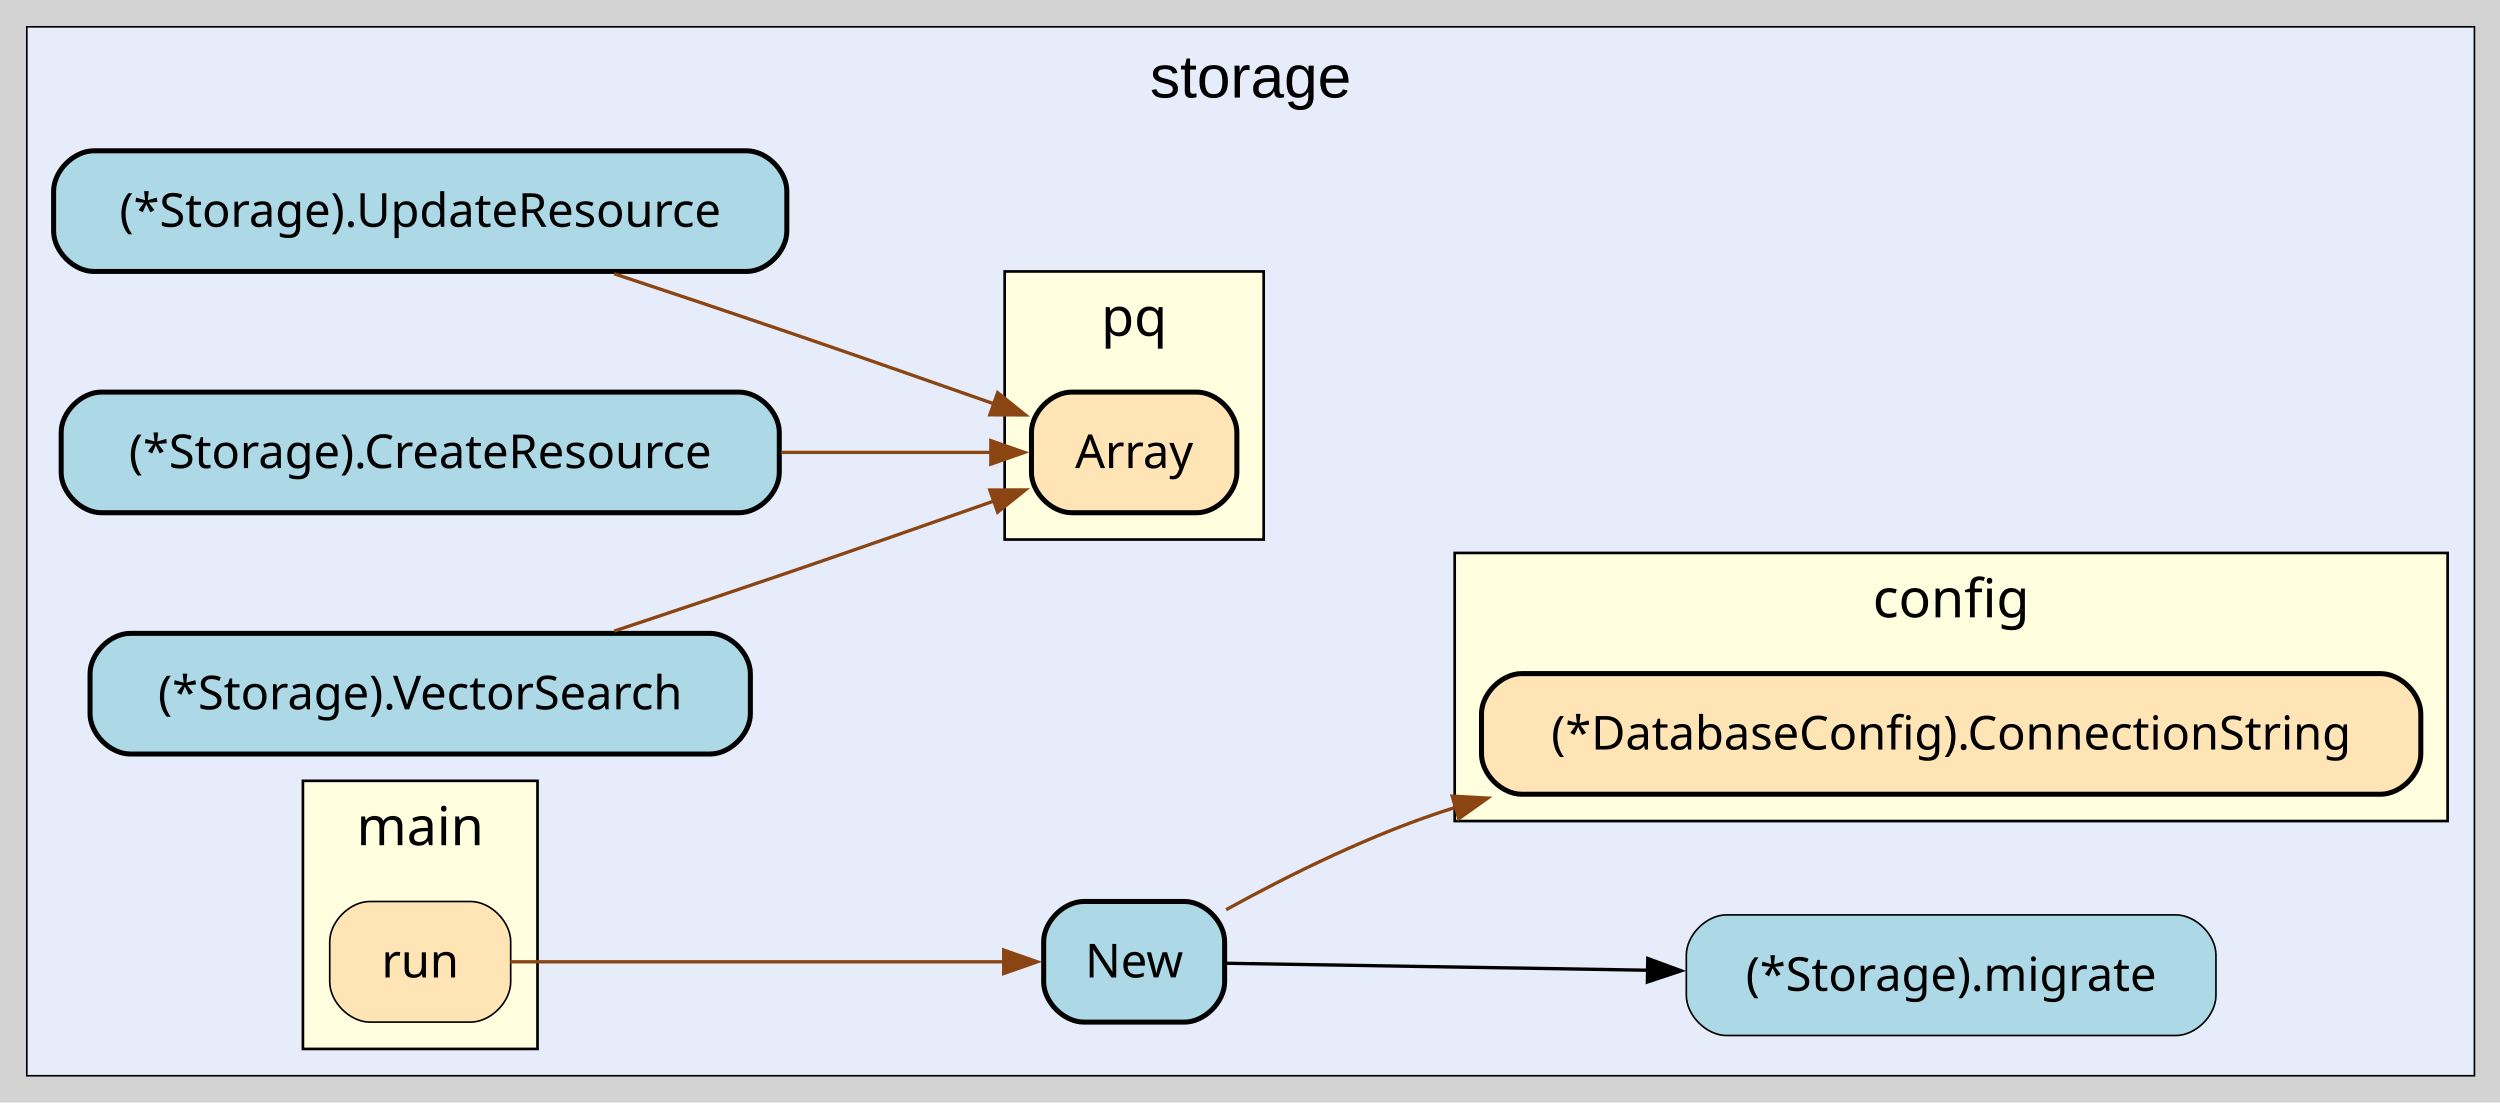
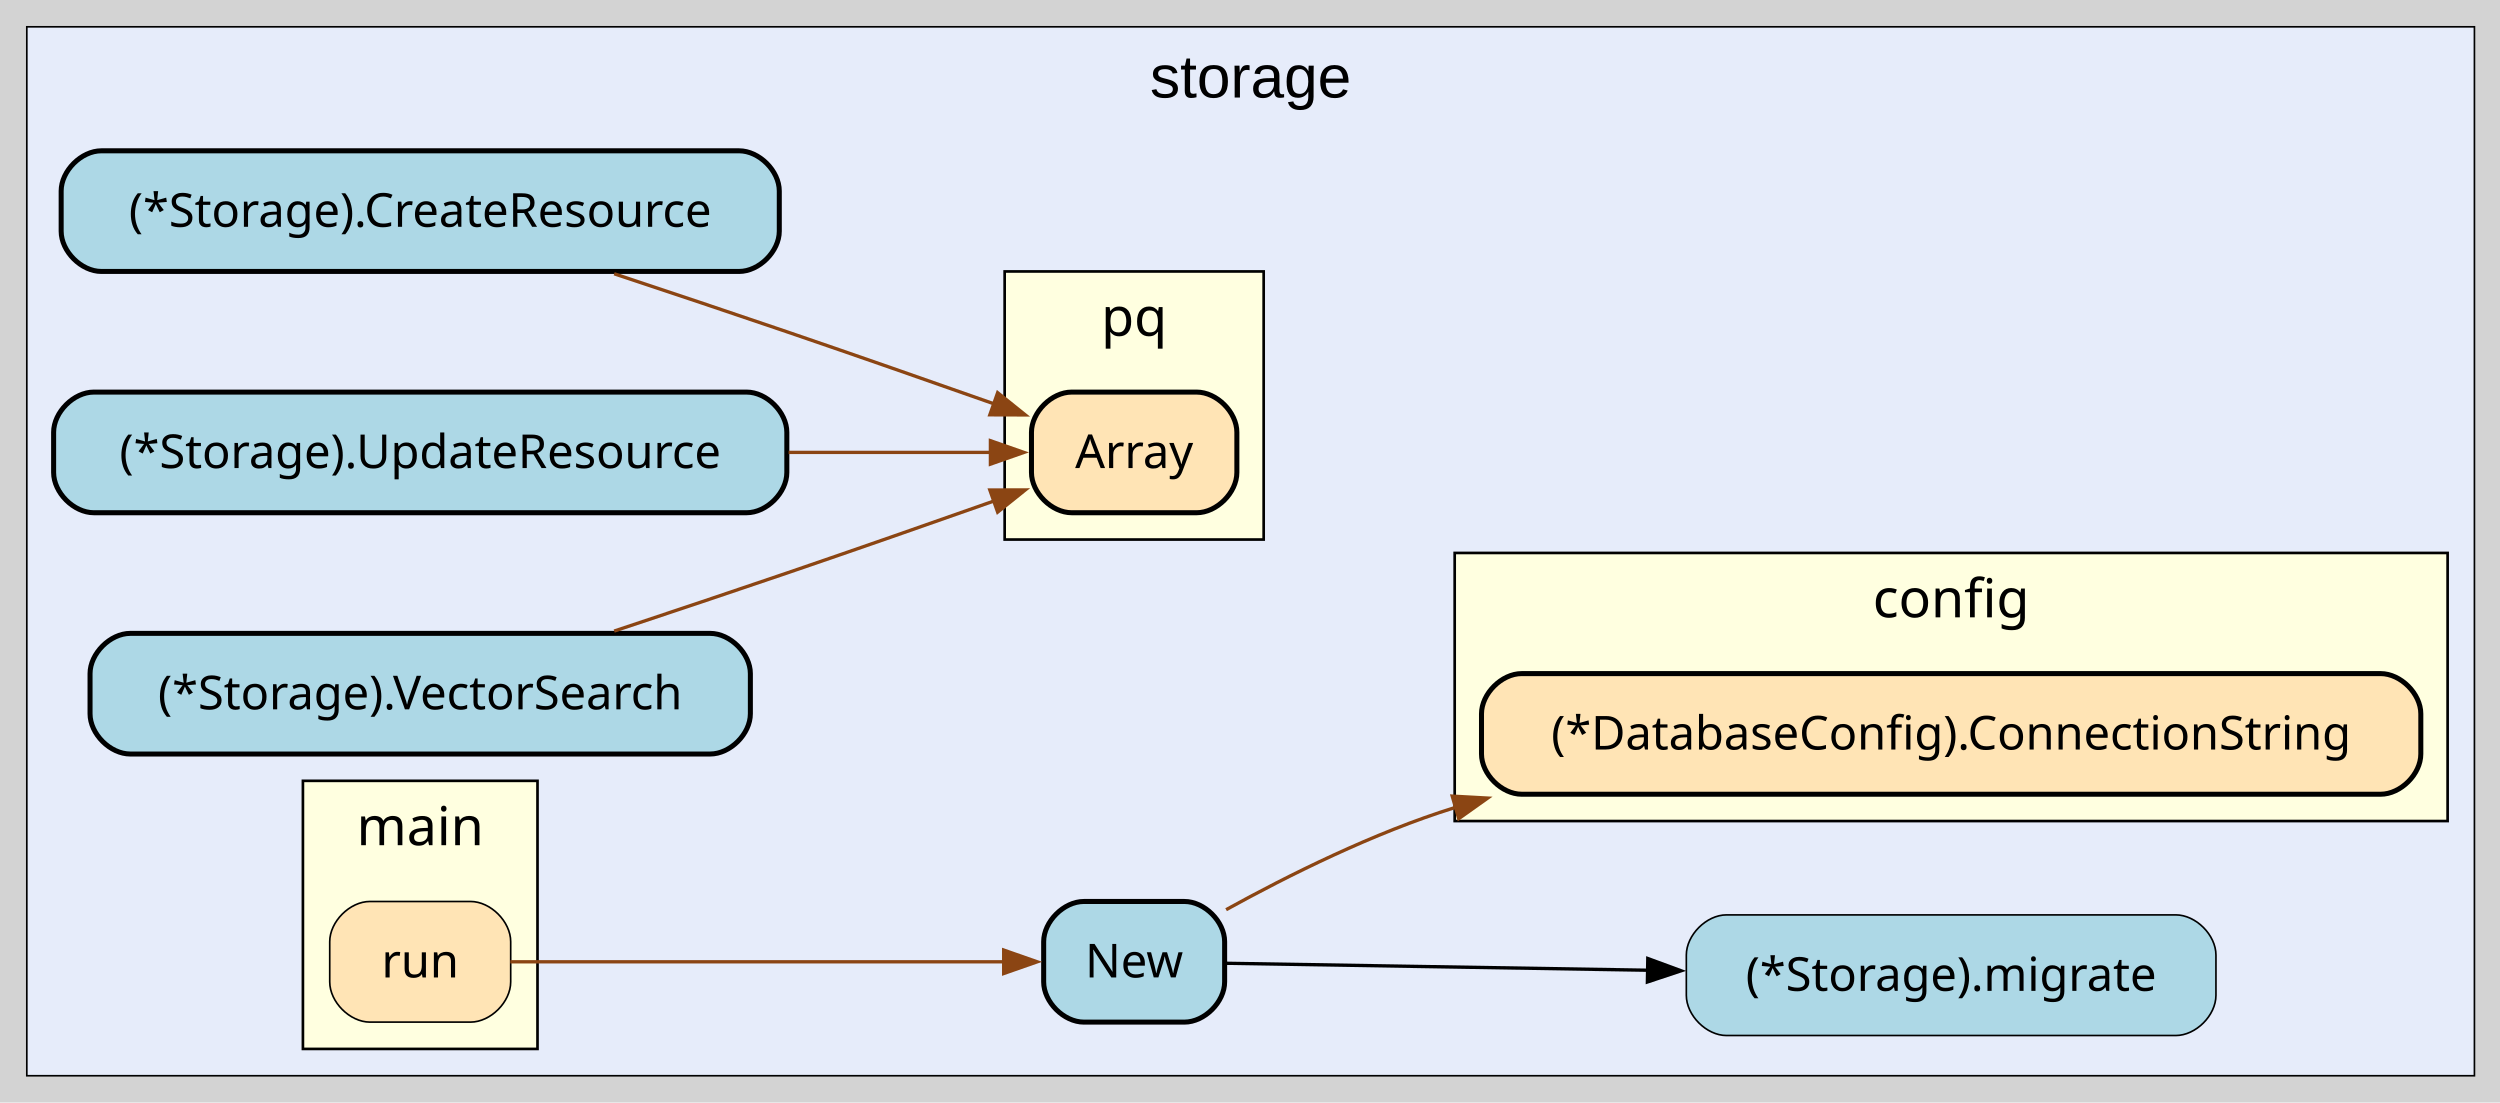
<svg xmlns="http://www.w3.org/2000/svg" xmlns:xlink="http://www.w3.org/1999/xlink" width="746pt" height="329pt" viewBox="0.00 0.00 746.00 329.00">
  <g id="graph0" class="graph" transform="scale(1 1) rotate(0) translate(0 329)">
    <polygon fill="lightgray" stroke="none" points="0,0 0,-329 746.37,-329 746.37,0 0,0" />
    <g id="clust1" class="cluster">
      <polygon fill="#e6ecfa" stroke="black" stroke-width="0.5" points="8,-8 8,-321 738.37,-321 738.37,-8 8,-8" />
      <text xml:space="preserve" text-anchor="middle" x="373.18" y="-299.9" font-family="Arial" font-size="18.00">storage</text>
    </g>
    <g id="clust2" class="cluster">
      <g id="a_clust2">
        <a xlink:href="/?f=github.com/LederWorks/siros/backend/cmd/siros-server" xlink:title="package: github.com/LederWorks/siros/backend/cmd/siros-server">
          <polygon fill="lightyellow" stroke="black" stroke-width="0.8" points="90.39,-16 90.39,-96 160.39,-96 160.39,-16 90.39,-16" />
          <text xml:space="preserve" text-anchor="middle" x="125.39" y="-76.8" font-family="Tahoma bold" font-size="16.00">main</text>
        </a>
      </g>
    </g>
    <g id="clust3" class="cluster">
      <g id="a_clust3">
        <a xlink:href="/?f=github.com/LederWorks/siros/backend/internal/config" xlink:title="package: github.com/LederWorks/siros/backend/internal/config">
          <polygon fill="lightyellow" stroke="black" stroke-width="0.8" points="434.08,-84 434.08,-164 730.37,-164 730.37,-84 434.08,-84" />
          <text xml:space="preserve" text-anchor="middle" x="582.22" y="-144.8" font-family="Tahoma bold" font-size="16.00">config</text>
        </a>
      </g>
    </g>
    <g id="clust4" class="cluster">
      <g id="a_clust4">
        <a xlink:href="/?f=github.com/lib/pq" xlink:title="package: github.com/lib/pq">
          <polygon fill="lightyellow" stroke="black" stroke-width="0.8" points="299.79,-168 299.79,-248 377.08,-248 377.08,-168 299.79,-168" />
          <text xml:space="preserve" text-anchor="middle" x="338.43" y="-228.8" font-family="Tahoma bold" font-size="16.00">pq</text>
        </a>
      </g>
    </g>
    <g id="node1" class="node">
      <g id="a_node1">
        <a xlink:title="github.com/LederWorks/siros/backend/internal/storage.New | defined in storage.go:24&#10;at storage.go:25: calling [(*github.com/LederWorks/siros/backend/internal/config.DatabaseConfig).ConnectionString]&#10;at storage.go:46: calling [(*github.com/LederWorks/siros/backend/internal/storage.Storage).migrate]">
          <path fill="lightblue" stroke="black" stroke-width="1.5" d="M353.43,-60C353.43,-60 323.43,-60 323.43,-60 317.43,-60 311.43,-54 311.43,-48 311.43,-48 311.43,-36 311.43,-36 311.43,-30 317.43,-24 323.43,-24 323.43,-24 353.43,-24 353.43,-24 359.43,-24 365.43,-30 365.43,-36 365.43,-36 365.43,-48 365.43,-48 365.43,-54 359.43,-60 353.43,-60" />
          <text xml:space="preserve" text-anchor="middle" x="338.43" y="-37.33" font-family="Verdana" font-size="14.00">New</text>
        </a>
      </g>
    </g>
    <g id="node2" class="node">
      <g id="a_node2">
        <a xlink:title="(*github.com/LederWorks/siros/backend/internal/storage.Storage).migrate | defined in storage.go:59">
          <path fill="lightblue" stroke="black" stroke-width="0.5" d="M649.24,-56C649.24,-56 515.2,-56 515.2,-56 509.2,-56 503.2,-50 503.2,-44 503.2,-44 503.2,-32 503.2,-32 503.2,-26 509.2,-20 515.2,-20 515.2,-20 649.24,-20 649.24,-20 655.24,-20 661.24,-26 661.24,-32 661.24,-32 661.24,-44 661.24,-44 661.24,-50 655.24,-56 649.24,-56" />
          <text xml:space="preserve" text-anchor="middle" x="582.22" y="-33.33" font-family="Verdana" font-size="14.00">(*Storage).migrate</text>
        </a>
      </g>
    </g>
    <g id="edge2" class="edge">
      <g id="a_edge2">
        <a xlink:title="at storage.go:46: calling [(*github.com/LederWorks/siros/backend/internal/storage.Storage).migrate]">
          <path fill="none" stroke="black" d="M365.77,-41.56C395.95,-41.06 447.04,-40.22 491.9,-39.48" />
          <polygon fill="black" stroke="black" points="491.7,-42.98 501.64,-39.32 491.58,-35.98 491.7,-42.98" />
        </a>
      </g>
    </g>
    <g id="node7" class="node">
      <g id="a_node7">
-         <a xlink:title="(*github.com/LederWorks/siros/backend/internal/config.DatabaseConfig).ConnectionString | defined in config.go:163">
+         <a xlink:title="(*github.com/LederWorks/siros/backend/internal/config.DatabaseConfig).ConnectionString | defined in config.go:228">
          <path fill="moccasin" stroke="black" stroke-width="1.5" d="M710.37,-128C710.37,-128 454.08,-128 454.08,-128 448.08,-128 442.08,-122 442.08,-116 442.08,-116 442.08,-104 442.08,-104 442.08,-98 448.08,-92 454.08,-92 454.08,-92 710.37,-92 710.37,-92 716.37,-92 722.37,-98 722.37,-104 722.37,-104 722.37,-116 722.37,-116 722.37,-122 716.37,-128 710.37,-128" />
          <text xml:space="preserve" text-anchor="middle" x="582.22" y="-105.33" font-family="Verdana" font-size="14.00">(*DatabaseConfig).ConnectionString</text>
        </a>
      </g>
    </g>
    <g id="edge1" class="edge">
      <g id="a_edge1">
        <a xlink:title="at storage.go:25: calling [(*github.com/LederWorks/siros/backend/internal/config.DatabaseConfig).ConnectionString]">
          <path fill="none" stroke="saddlebrown" d="M365.87,-57.55C384.38,-67.76 410,-80.54 434.08,-88 434.2,-88.04 434.31,-88.07 434.43,-88.11" />
          <polygon fill="saddlebrown" stroke="saddlebrown" points="433.34,-91.44 443.92,-90.85 435.28,-84.71 433.34,-91.44" />
        </a>
      </g>
    </g>
    <g id="node3" class="node">
      <g id="a_node3">
        <a xlink:title="(*github.com/LederWorks/siros/backend/internal/storage.Storage).VectorSearch | defined in storage.go:325&#10;at storage.go:335: calling [github.com/lib/pq.Array]">
          <path fill="lightblue" stroke="black" stroke-width="1.5" d="M211.91,-140C211.91,-140 38.88,-140 38.88,-140 32.88,-140 26.87,-134 26.87,-128 26.87,-128 26.87,-116 26.87,-116 26.87,-110 32.87,-104 38.87,-104 38.87,-104 211.91,-104 211.91,-104 217.91,-104 223.91,-110 223.91,-116 223.91,-116 223.91,-128 223.91,-128 223.91,-134 217.91,-140 211.91,-140" />
          <text xml:space="preserve" text-anchor="middle" x="125.39" y="-117.33" font-family="Verdana" font-size="14.00">(*Storage).VectorSearch</text>
        </a>
      </g>
    </g>
    <g id="node8" class="node">
      <g id="a_node8">
        <a xlink:title="github.com/lib/pq.Array | defined in array.go:29">
          <path fill="moccasin" stroke="black" stroke-width="1.5" d="M357.08,-212C357.08,-212 319.79,-212 319.79,-212 313.79,-212 307.79,-206 307.79,-200 307.79,-200 307.79,-188 307.79,-188 307.79,-182 313.79,-176 319.79,-176 319.79,-176 357.08,-176 357.08,-176 363.08,-176 369.08,-182 369.08,-188 369.08,-188 369.08,-200 369.08,-200 369.08,-206 363.08,-212 357.08,-212" />
          <text xml:space="preserve" text-anchor="middle" x="338.43" y="-189.32" font-family="Verdana" font-size="14.00">Array</text>
        </a>
      </g>
    </g>
    <g id="edge4" class="edge">
      <g id="a_edge4">
        <a xlink:title="at storage.go:335: calling [github.com/lib/pq.Array]">
          <path fill="none" stroke="saddlebrown" d="M183.27,-140.69C199.9,-146.21 218.09,-152.3 234.79,-158 255.26,-164.99 277.95,-172.93 296.79,-179.57" />
          <polygon fill="saddlebrown" stroke="saddlebrown" points="295.37,-182.78 305.96,-182.81 297.7,-176.18 295.37,-182.78" />
        </a>
      </g>
    </g>
    <g id="node4" class="node">
      <g id="a_node4">
-         <a xlink:title="(*github.com/LederWorks/siros/backend/internal/storage.Storage).CreateResource | defined in storage.go:133&#10;at storage.go:155: calling [github.com/lib/pq.Array]&#10;at storage.go:155: calling [github.com/lib/pq.Array]">
-           <path fill="lightblue" stroke="black" stroke-width="1.5" d="M220.54,-212C220.54,-212 30.25,-212 30.25,-212 24.25,-212 18.25,-206 18.25,-200 18.25,-200 18.25,-188 18.25,-188 18.25,-182 24.25,-176 30.25,-176 30.25,-176 220.54,-176 220.54,-176 226.54,-176 232.54,-182 232.54,-188 232.54,-188 232.54,-200 232.54,-200 232.54,-206 226.54,-212 220.54,-212" />
-           <text xml:space="preserve" text-anchor="middle" x="125.39" y="-189.32" font-family="Verdana" font-size="14.00">(*Storage).CreateResource</text>
+         <a xlink:title="(*github.com/LederWorks/siros/backend/internal/storage.Storage).UpdateResource | defined in storage.go:209&#10;at storage.go:234: calling [github.com/lib/pq.Array]&#10;at storage.go:234: calling [github.com/lib/pq.Array]">
+           <path fill="lightblue" stroke="black" stroke-width="1.5" d="M222.79,-212C222.79,-212 28,-212 28,-212 22,-212 16,-206 16,-200 16,-200 16,-188 16,-188 16,-182 22,-176 28,-176 28,-176 222.79,-176 222.79,-176 228.79,-176 234.79,-182 234.79,-188 234.79,-188 234.79,-200 234.79,-200 234.79,-206 228.79,-212 222.79,-212" />
+           <text xml:space="preserve" text-anchor="middle" x="125.39" y="-189.32" font-family="Verdana" font-size="14.00">(*Storage).UpdateResource</text>
        </a>
      </g>
    </g>
    <g id="edge5" class="edge">
      <g id="a_edge5">
-         <a xlink:title="at storage.go:155: calling [github.com/lib/pq.Array]&#10;at storage.go:155: calling [github.com/lib/pq.Array]">
-           <path fill="none" stroke="saddlebrown" d="M233.15,-194C255.46,-194 277.69,-194 295.87,-194" />
-           <polygon fill="saddlebrown" stroke="saddlebrown" points="295.67,-197.5 305.67,-194 295.67,-190.5 295.67,-197.5" />
+         <a xlink:title="at storage.go:234: calling [github.com/lib/pq.Array]&#10;at storage.go:234: calling [github.com/lib/pq.Array]">
+           <path fill="none" stroke="saddlebrown" d="M235.32,-194C256.77,-194 278.04,-194 295.56,-194" />
+           <polygon fill="saddlebrown" stroke="saddlebrown" points="295.54,-197.5 305.54,-194 295.54,-190.5 295.54,-197.5" />
        </a>
      </g>
    </g>
    <g id="node5" class="node">
      <g id="a_node5">
-         <a xlink:title="(*github.com/LederWorks/siros/backend/internal/storage.Storage).UpdateResource | defined in storage.go:209&#10;at storage.go:234: calling [github.com/lib/pq.Array]&#10;at storage.go:234: calling [github.com/lib/pq.Array]">
-           <path fill="lightblue" stroke="black" stroke-width="1.5" d="M222.79,-284C222.79,-284 28,-284 28,-284 22,-284 16,-278 16,-272 16,-272 16,-260 16,-260 16,-254 22,-248 28,-248 28,-248 222.79,-248 222.79,-248 228.79,-248 234.79,-254 234.79,-260 234.79,-260 234.79,-272 234.79,-272 234.79,-278 228.79,-284 222.79,-284" />
-           <text xml:space="preserve" text-anchor="middle" x="125.39" y="-261.32" font-family="Verdana" font-size="14.00">(*Storage).UpdateResource</text>
+         <a xlink:title="(*github.com/LederWorks/siros/backend/internal/storage.Storage).CreateResource | defined in storage.go:133&#10;at storage.go:155: calling [github.com/lib/pq.Array]&#10;at storage.go:155: calling [github.com/lib/pq.Array]">
+           <path fill="lightblue" stroke="black" stroke-width="1.5" d="M220.54,-284C220.54,-284 30.25,-284 30.25,-284 24.25,-284 18.25,-278 18.25,-272 18.25,-272 18.25,-260 18.25,-260 18.25,-254 24.25,-248 30.25,-248 30.25,-248 220.54,-248 220.54,-248 226.54,-248 232.54,-254 232.54,-260 232.54,-260 232.54,-272 232.54,-272 232.54,-278 226.54,-284 220.54,-284" />
+           <text xml:space="preserve" text-anchor="middle" x="125.39" y="-261.32" font-family="Verdana" font-size="14.00">(*Storage).CreateResource</text>
        </a>
      </g>
    </g>
    <g id="edge6" class="edge">
      <g id="a_edge6">
-         <a xlink:title="at storage.go:234: calling [github.com/lib/pq.Array]&#10;at storage.go:234: calling [github.com/lib/pq.Array]">
+         <a xlink:title="at storage.go:155: calling [github.com/lib/pq.Array]&#10;at storage.go:155: calling [github.com/lib/pq.Array]">
          <path fill="none" stroke="saddlebrown" d="M183.27,-247.31C199.9,-241.79 218.09,-235.7 234.79,-230 255.26,-223.01 277.95,-215.07 296.79,-208.43" />
          <polygon fill="saddlebrown" stroke="saddlebrown" points="297.7,-211.82 305.96,-205.19 295.37,-205.22 297.7,-211.82" />
        </a>
      </g>
    </g>
    <g id="node6" class="node">
      <g id="a_node6">
        <a xlink:title="github.com/LederWorks/siros/backend/cmd/siros-server.run | defined in main.go:47&#10;at main.go:72: calling [github.com/LederWorks/siros/backend/internal/storage.New]">
          <path fill="moccasin" stroke="black" stroke-width="0.5" d="M140.39,-60C140.39,-60 110.39,-60 110.39,-60 104.39,-60 98.39,-54 98.39,-48 98.39,-48 98.39,-36 98.39,-36 98.39,-30 104.39,-24 110.39,-24 110.39,-24 140.39,-24 140.39,-24 146.39,-24 152.39,-30 152.39,-36 152.39,-36 152.39,-48 152.39,-48 152.39,-54 146.39,-60 140.39,-60" />
          <text xml:space="preserve" text-anchor="middle" x="125.39" y="-37.33" font-family="Verdana" font-size="14.00">run</text>
        </a>
      </g>
    </g>
    <g id="edge3" class="edge">
      <g id="a_edge3">
        <a xlink:title="at main.go:72: calling [github.com/LederWorks/siros/backend/internal/storage.New]">
          <path fill="none" stroke="saddlebrown" d="M152.27,-42C189.2,-42 257.22,-42 299.74,-42" />
          <polygon fill="saddlebrown" stroke="saddlebrown" points="299.5,-45.5 309.5,-42 299.5,-38.5 299.5,-45.5" />
        </a>
      </g>
    </g>
  </g>
</svg>
